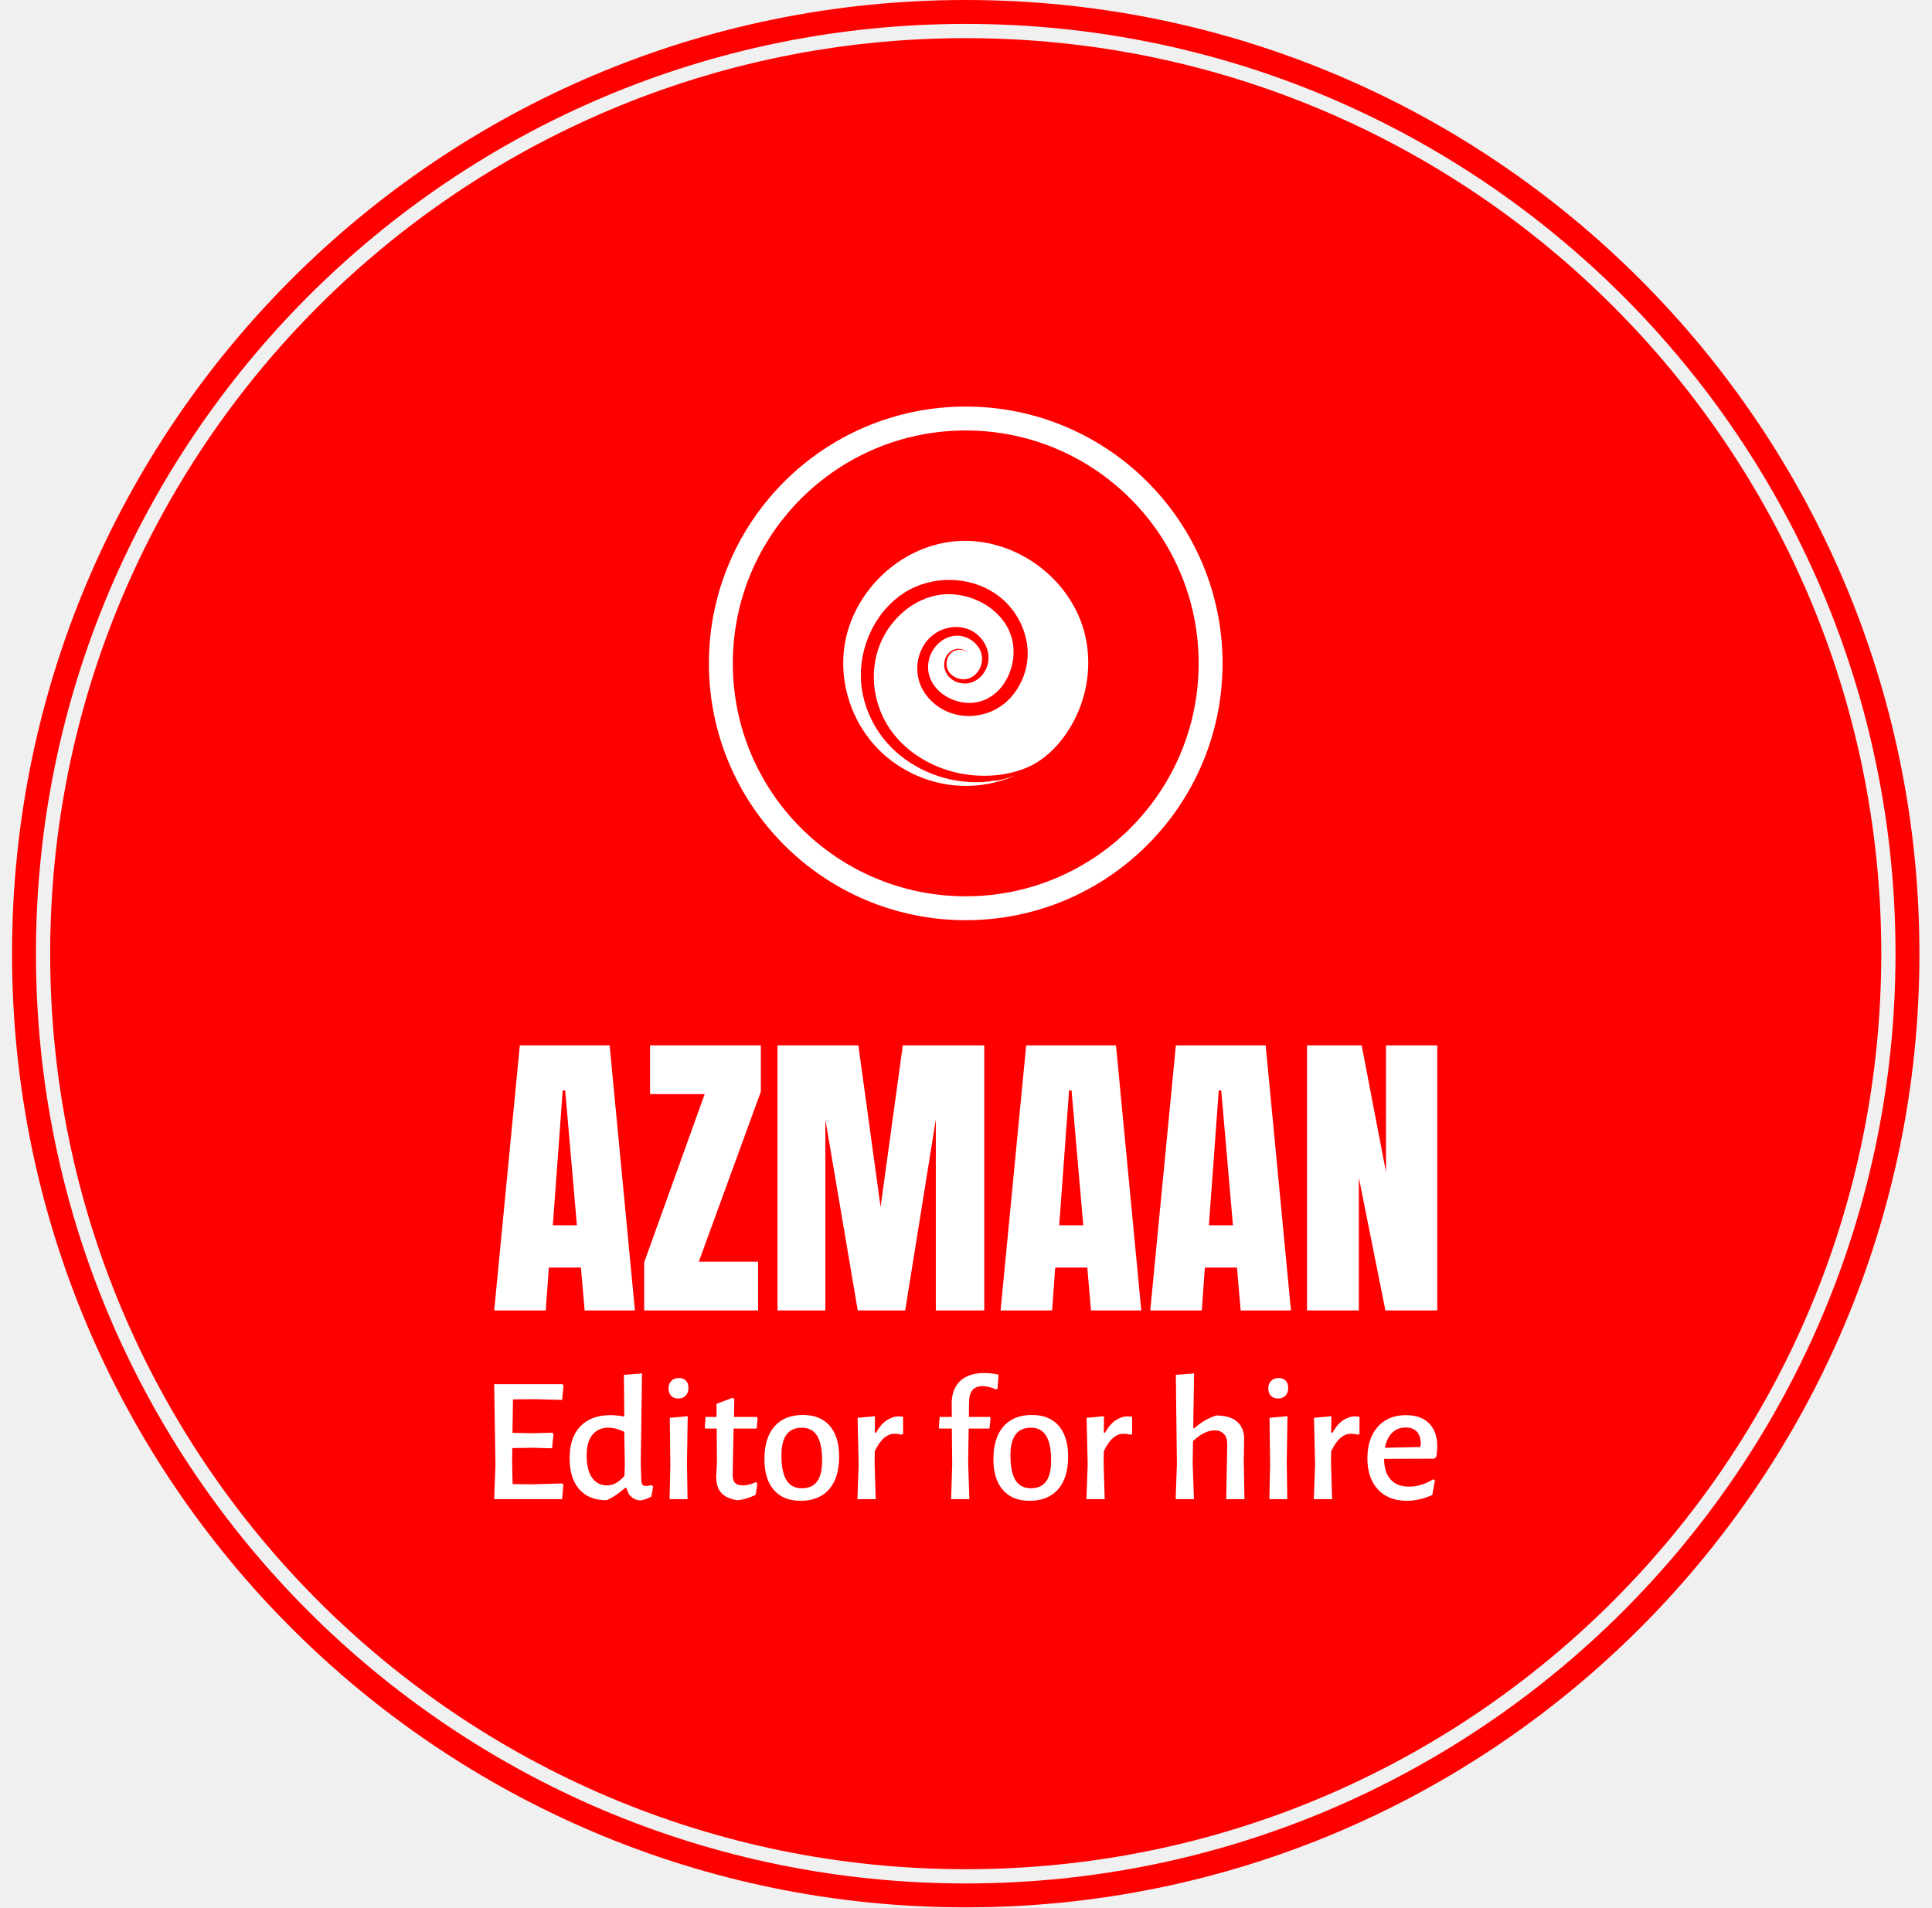
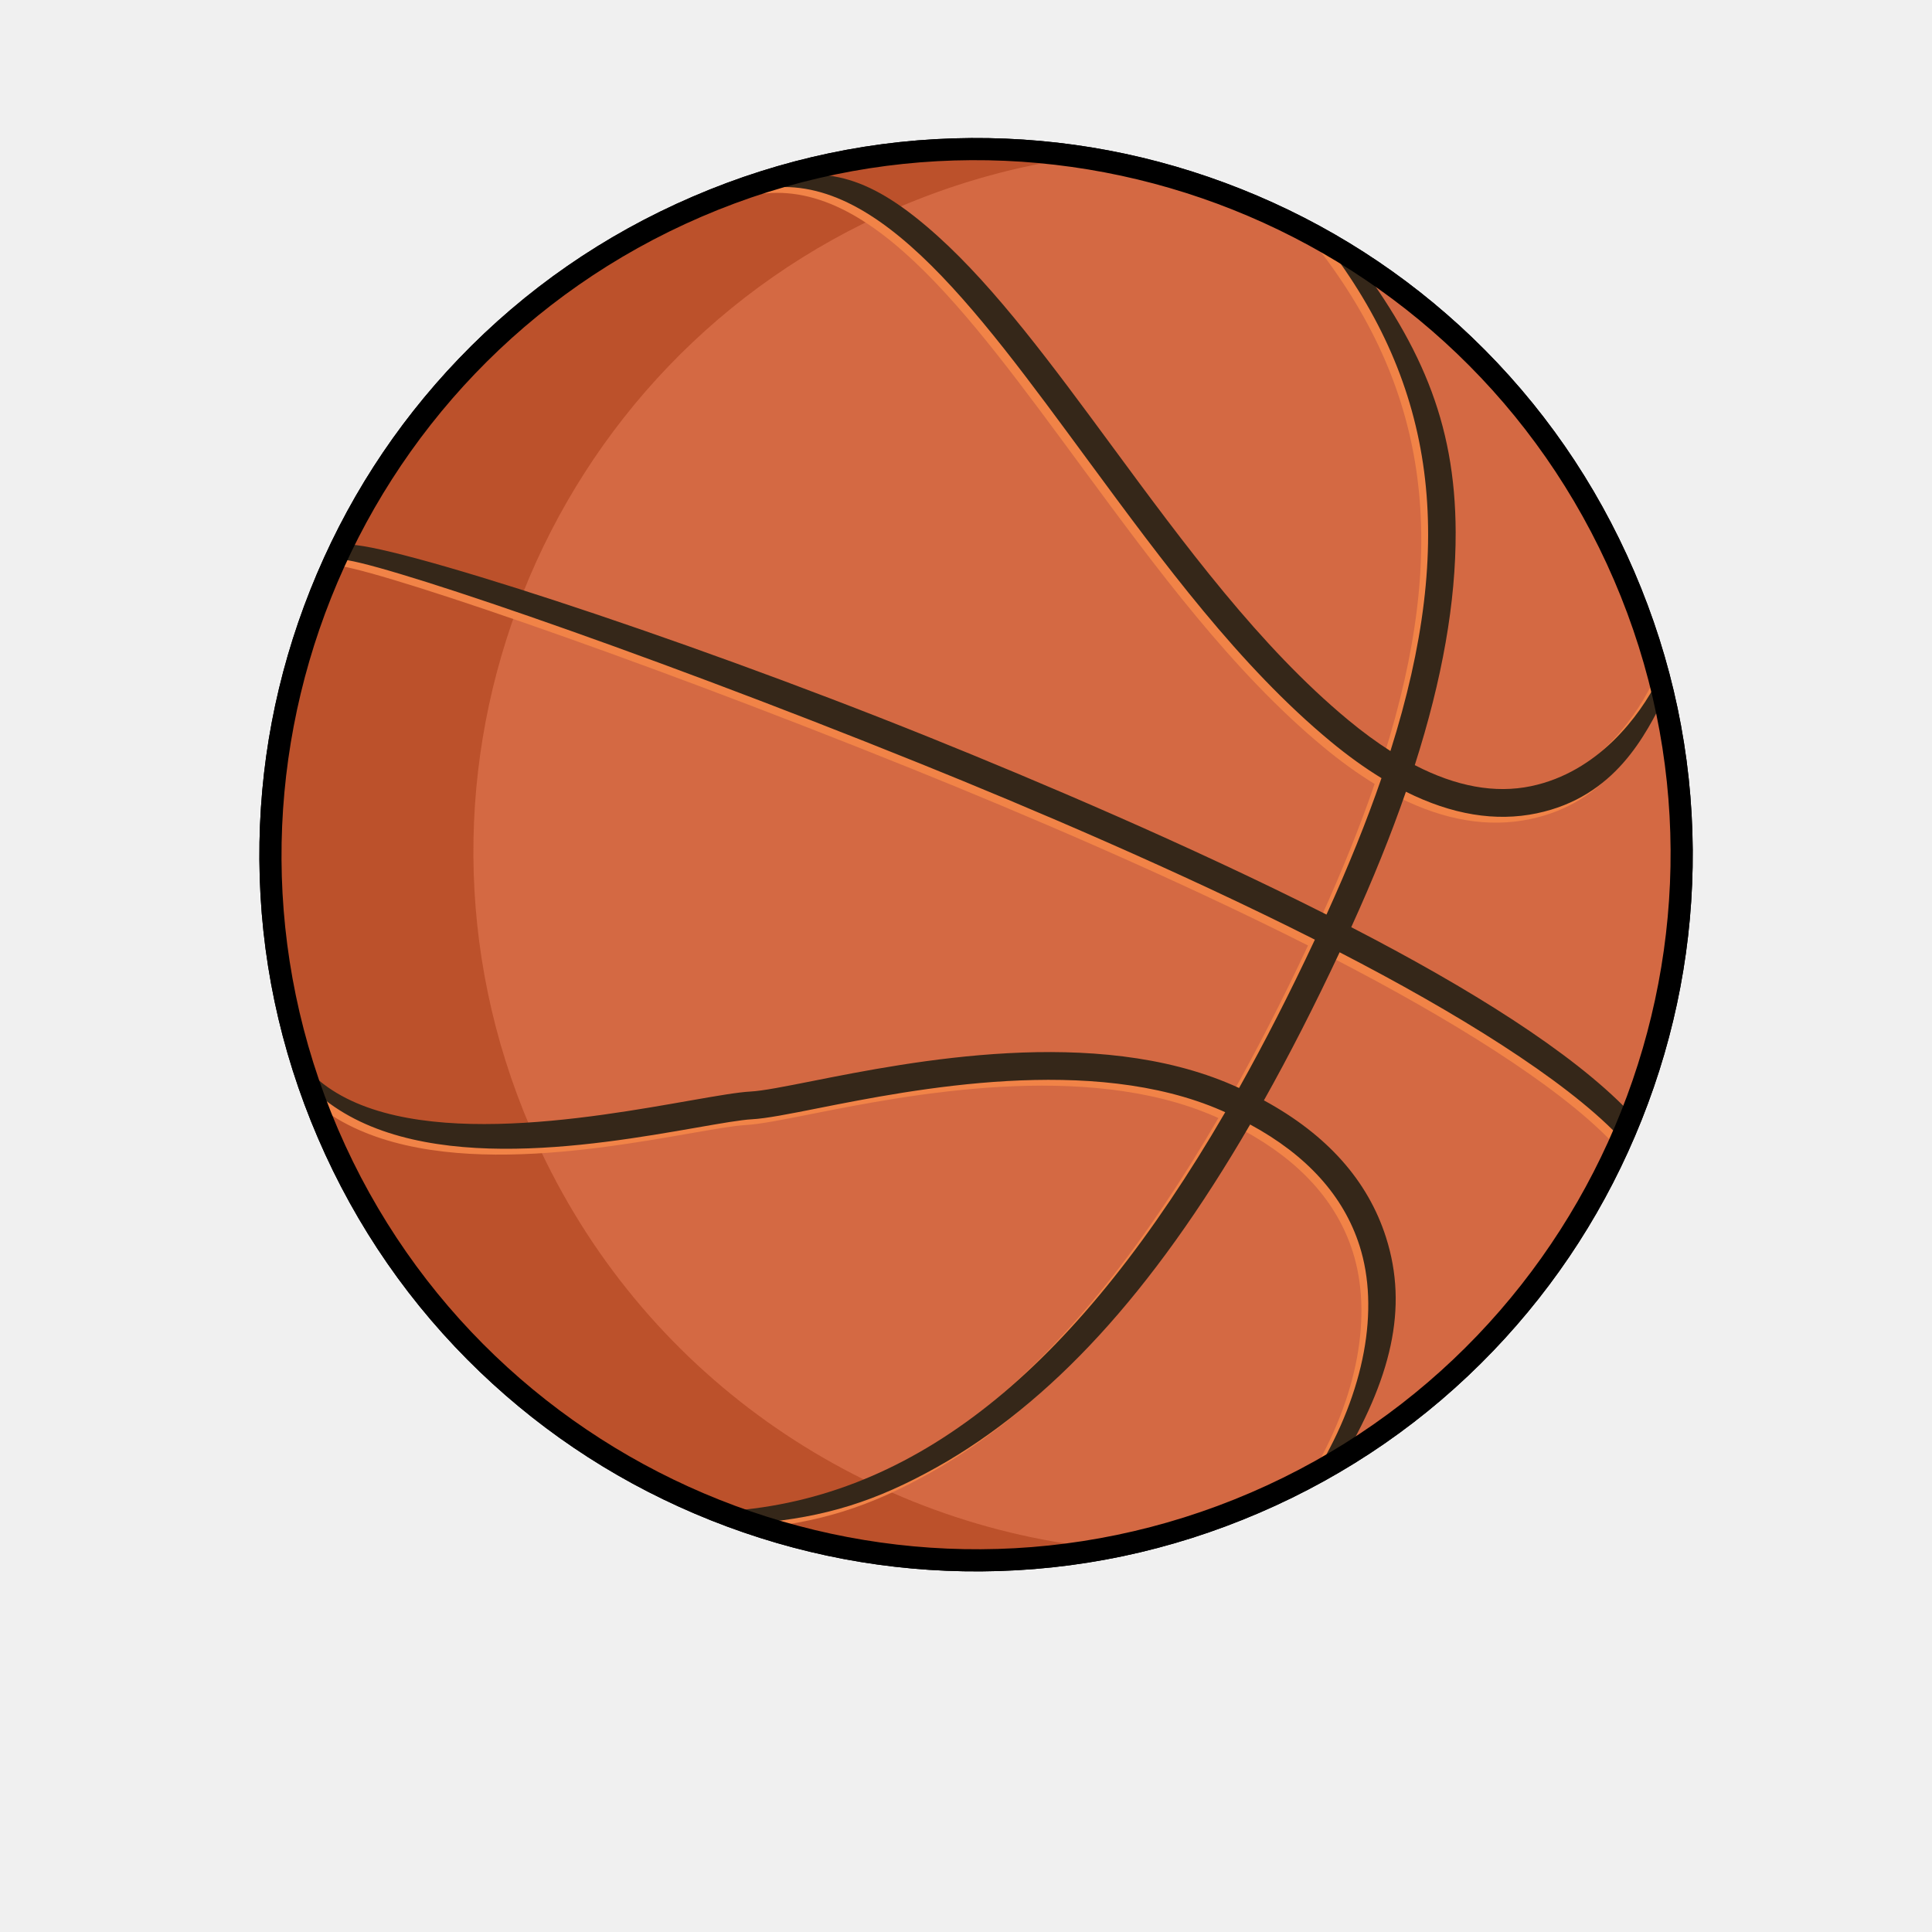
- <svg xmlns="http://www.w3.org/2000/svg" version="1.1" width="308.761" height="304.916" viewBox="0 0 1000 1000">
-   <g transform="matrix(1,0,0,1,-0.1422156,-0.1422156)">
-     <svg viewBox="0 0 334 334" data-background-color="#ffffff" preserveAspectRatio="xMidYMid meet" height="1000" width="1000">
-       <g id="tight-bounds" transform="matrix(1,0,0,1,0.0475,0.0475)">
-         <svg viewBox="0 0 333.905 333.905" height="333.905" width="333.905">
-           <g>
-             <svg />
-           </g>
-           <g>
-             <svg viewBox="0 0 333.905 333.905" height="333.905" width="333.905">
-               <g>
-                 <path d="M0 166.952c0-92.205 74.747-166.952 166.952-166.952 92.205 0 166.952 74.747 166.953 166.952 0 92.205-74.747 166.952-166.953 166.953-92.205 0-166.952-74.747-166.952-166.953zM166.952 329.72c89.894 0 162.767-72.873 162.768-162.768 0-89.894-72.873-162.767-162.768-162.767-89.894 0-162.767 72.873-162.767 162.767 0 89.894 72.873 162.767 162.767 162.768z" data-fill-palette-color="tertiary" fill="#ff0000" stroke="transparent" />
-                 <ellipse rx="160.274" ry="160.274" cx="166.952" cy="166.952" fill="#ff0000" stroke="transparent" stroke-width="0" fill-opacity="1" data-fill-palette-color="tertiary" />
-               </g>
-               <g transform="matrix(1,0,0,1,84.40291,71.17305)">
-                 <svg viewBox="0 0 165.099 191.558" height="191.558" width="165.099">
-                   <g>
-                     <svg viewBox="0 0 213.158 247.32" height="191.558" width="165.099">
-                       <g transform="matrix(1,0,0,1,0,144.3824)">
-                         <svg viewBox="0 0 213.158 102.938" height="102.938" width="213.158">
-                           <g>
-                             <svg viewBox="0 0 213.158 102.938" height="102.938" width="213.158">
-                               <g>
-                                 <svg viewBox="0 0 213.158 59.916" height="59.916" width="213.158">
-                                   <g transform="matrix(1,0,0,1,0,0)">
-                                     <svg width="213.158" viewBox="0.75 -42.95 152.79 42.95" height="59.916" data-palette-color="#ffffff">
-                                       <path d="M9.1 0L0.75 0 4.9-42.95 19.45-42.95 23.55 0 15.4 0 14.8-6.95 9.6-6.95 9.1 0ZM11.85-35.65L10.25-13.8 14.15-13.8 12.25-35.65 11.85-35.65ZM43.5 0L25.05 0 25.05-7.8 34.85-35.05 26-35.05 26-42.95 43.95-42.95 43.95-35.45 33.9-7.9 43.5-7.9 43.5 0ZM54.4 0L46.65 0 46.65-42.95 59.75-42.95 63.35-16.75 66.95-42.95 80.15-42.95 80.15 0 72.3 0 72.3-30.95 67.34 0 59.65 0 54.4-30.95 54.4 0ZM91.14 0L82.79 0 86.94-42.95 101.49-42.95 105.59 0 97.44 0 96.84-6.95 91.64-6.95 91.14 0ZM93.89-35.65L92.29-13.8 96.19-13.8 94.29-35.65 93.89-35.65ZM115.39 0L107.04 0 111.19-42.95 125.74-42.95 129.84 0 121.69 0 121.09-6.95 115.89-6.95 115.39 0ZM118.14-35.65L116.54-13.8 120.44-13.8 118.54-35.65 118.14-35.65ZM140.84 0L132.44 0 132.44-42.95 141.29-42.95 145.24-22.4 145.24-42.95 153.54-42.95 153.54 0 145.14 0 140.84-21.5 140.84 0Z" opacity="1" transform="matrix(1,0,0,1,0,0)" fill="#ffffff" class="undefined-text-0" data-fill-palette-color="quaternary" id="text-0" />
-                                     </svg>
-                                   </g>
-                                 </svg>
-                               </g>
-                               <g transform="matrix(1,0,0,1,0,74.06065)">
-                                 <svg viewBox="0 0 213.158 28.877" height="28.877" width="213.158">
-                                   <g transform="matrix(1,0,0,1,0,0)">
-                                     <svg width="213.158" viewBox="4.3 -35.2 263.15 35.65" height="28.877" data-palette-color="#ffffff">
-                                       <path d="M15.55-4.15L23.3-4.4 23.6-3.95 23.25 0 4.3 0 4.65-9.65 4.3-32.1 23.35-32.1 23.65-31.65 23.25-27.7 15.65-27.9 9.55-27.85 9.4-18.5 15.2-18.4 20.5-18.55 20.85-18.15 20.45-14.2 14.8-14.35 9.35-14.25 9.3-10.1 9.45-4.2 15.55-4.15ZM45.55-35.1L45.2-10.15 45.35-5.35Q45.4-4.4 45.65-4.05 45.9-3.7 46.65-3.7L46.65-3.7Q47.2-3.7 48.2-3.9L48.2-3.9 48.65-3.55 48.15-0.75Q46.7 0.15 45 0.35L45 0.35Q43.45 0.2 42.48-0.73 41.5-1.65 41.25-3.15L41.25-3.15 40.85-3.15Q39.4-1.9 38.25-1.13 37.1-0.35 35.7 0.3L35.7 0.3Q30.7 0.3 28.03-2.78 25.35-5.85 25.35-11.45L25.35-11.45Q25.35-17.2 28.35-20.33 31.35-23.45 36.7-23.45L36.7-23.45Q38.45-23.45 40.6-23.05L40.6-23.05 40.5-34.7 45.55-35.1ZM36.2-19.95Q33.35-19.95 31.73-18 30.1-16.05 30.1-12.2L30.1-12.2Q30.1-8.15 31.6-6 33.1-3.85 35.8-3.85L35.8-3.85Q37.05-3.85 38.2-4.45 39.35-5.05 40.65-6.5L40.65-6.5 40.75-9.7 40.6-18.8Q38.2-19.95 36.2-19.95L36.2-19.95ZM53.25 0L53.45-9.65 53.3-22.7 58.3-23.15 58.1-10.1 58.25 0 53.25 0ZM55.85-33.8Q57.1-33.8 57.8-33.08 58.5-32.35 58.5-31.05L58.5-31.05Q58.5-29.7 57.75-28.9 57-28.1 55.7-28.1L55.7-28.1Q54.4-28.1 53.68-28.85 52.95-29.6 52.95-30.9L52.95-30.9Q52.95-32.2 53.73-33 54.5-33.8 55.85-33.8L55.85-33.8ZM73.75-3.85Q75.4-3.85 77.25-4.75L77.25-4.75 77.75-4.4 77.25-1.2Q74.5 0.1 72.15 0.3L72.15 0.3Q69.05-0.2 67.65-1.78 66.25-3.35 66.25-6.35L66.25-6.35 66.45-9.95 66.4-19.7 63.25-19.7 63.05-20 63.3-22.95 66.35-22.95 66.35-26.6 70.85-28.3 71.3-27.9 71.2-22.95 77.6-22.95 77.8-22.6 77.55-19.7 71.1-19.7 70.85-7.15Q70.8-5.3 71.48-4.58 72.15-3.85 73.75-3.85L73.75-3.85ZM90.45-23.5Q95.3-23.5 97.93-20.48 100.55-17.45 100.55-11.9L100.55-11.9Q100.55-5.95 97.75-2.75 94.95 0.45 89.8 0.45L89.8 0.45Q84.95 0.45 82.33-2.58 79.7-5.6 79.7-11.15L79.7-11.15Q79.7-17.1 82.5-20.3 85.3-23.5 90.45-23.5L90.45-23.5ZM90.15-19.95Q84.45-19.95 84.45-12.25L84.45-12.25Q84.45-7.55 85.85-5.3 87.25-3.05 90.15-3.05L90.15-3.05Q93-3.05 94.4-4.95 95.8-6.85 95.8-10.75L95.8-10.75Q95.8-15.45 94.4-17.7 93-19.95 90.15-19.95L90.15-19.95ZM117.15-23.1Q117.7-23.1 118.4-23L118.4-23 118.4-18.15 117.85-18Q117.05-18.25 116-18.25L116-18.25Q114.45-18.25 113.1-17.1 111.75-15.95 110.5-13.4L110.5-13.4 110.45-10.1 110.75 0 105.65 0 106-9.65 105.7-22.7 110.55-23.15 110.5-18.55 110.85-18.55Q112.2-20.95 113.85-22.03 115.5-23.1 117.15-23.1L117.15-23.1ZM141-35.2Q142.95-35.2 145.05-34.75L145.05-34.75 144.75-30.9 144.4-30.6Q142.25-31.55 140.55-31.55L140.55-31.55Q138.75-31.55 137.8-30.48 136.85-29.4 136.8-27.25L136.8-27.25 136.75-22.95 142.65-22.95 142.8-22.6 142.5-19.7 136.7-19.7 136.55-10.15 136.9 0 131.8 0 132.1-9.7 132-19.7 128.55-19.7 128.35-20 128.6-22.95 132-22.95 131.95-26.4Q131.9-30.65 134.28-32.93 136.65-35.2 141-35.2L141-35.2ZM154.35-23.5Q159.2-23.5 161.83-20.48 164.45-17.45 164.45-11.9L164.45-11.9Q164.45-5.95 161.65-2.75 158.85 0.45 153.7 0.45L153.7 0.45Q148.85 0.45 146.23-2.58 143.6-5.6 143.6-11.15L143.6-11.15Q143.6-17.1 146.4-20.3 149.2-23.5 154.35-23.5L154.35-23.5ZM154.05-19.95Q148.35-19.95 148.35-12.25L148.35-12.25Q148.35-7.55 149.75-5.3 151.15-3.05 154.05-3.05L154.05-3.05Q156.9-3.05 158.3-4.95 159.7-6.85 159.7-10.75L159.7-10.75Q159.7-15.45 158.3-17.7 156.9-19.95 154.05-19.95L154.05-19.95ZM181.05-23.1Q181.6-23.1 182.3-23L182.3-23 182.3-18.15 181.75-18Q180.95-18.25 179.9-18.25L179.9-18.25Q178.35-18.25 177-17.1 175.65-15.95 174.4-13.4L174.4-13.4 174.35-10.1 174.65 0 169.55 0 169.9-9.65 169.6-22.7 174.45-23.15 174.4-18.55 174.75-18.55Q176.1-20.95 177.75-22.03 179.4-23.1 181.05-23.1L181.05-23.1ZM208.55 0L208.85-15.15Q208.9-17.05 207.98-18.13 207.05-19.2 205.3-19.2L205.3-19.2Q202.45-19.2 199.3-16.2L199.3-16.2 199.2-10.15 199.55 0 194.45 0 194.8-9.7 194.5-34.7 199.6-35.1 199.35-19.8 199.65-19.8Q202.6-22.4 205.8-23.35L205.8-23.35Q209.65-23.35 211.63-21.6 213.6-19.85 213.55-16.6L213.55-16.6 213.45-10.1 213.65 0 208.55 0ZM220.6 0L220.8-9.65 220.65-22.7 225.65-23.15 225.45-10.1 225.6 0 220.6 0ZM223.2-33.8Q224.45-33.8 225.15-33.08 225.85-32.35 225.85-31.05L225.85-31.05Q225.85-29.7 225.1-28.9 224.35-28.1 223.05-28.1L223.05-28.1Q221.75-28.1 221.03-28.85 220.3-29.6 220.3-30.9L220.3-30.9Q220.3-32.2 221.08-33 221.85-33.8 223.2-33.8L223.2-33.8ZM244.5-23.1Q245.05-23.1 245.75-23L245.75-23 245.75-18.15 245.2-18Q244.4-18.25 243.35-18.25L243.35-18.25Q241.8-18.25 240.45-17.1 239.1-15.95 237.85-13.4L237.85-13.4 237.8-10.1 238.1 0 233 0 233.35-9.65 233.05-22.7 237.9-23.15 237.85-18.55 238.2-18.55Q239.55-20.95 241.2-22.03 242.85-23.1 244.5-23.1L244.5-23.1ZM267.2-11.9L266.65-11.3 252.6-11.25Q252.65-7.45 254.45-5.48 256.25-3.5 259.55-3.5L259.55-3.5Q263-3.5 266.3-5.55L266.3-5.55 266.8-5.25 266.05-1.15Q262.4 0.45 258.95 0.45L258.95 0.45Q253.8 0.45 250.88-2.73 247.95-5.9 247.95-11.4L247.95-11.4Q247.95-16.95 250.85-20.2 253.75-23.45 258.7-23.45L258.7-23.45Q262.9-23.45 265.18-21.15 267.45-18.85 267.45-14.65L267.45-14.65Q267.45-13.5 267.2-11.9L267.2-11.9ZM262.75-14.55L262.85-15.25Q262.85-17.6 261.78-18.8 260.7-20 258.65-20L258.65-20Q256.35-20 254.85-18.53 253.35-17.05 252.85-14.35L252.85-14.35 262.75-14.55Z" opacity="1" transform="matrix(1,0,0,1,0,0)" fill="#ffffff" class="undefined-text-1" data-fill-palette-color="quaternary" id="text-1" />
-                                     </svg>
-                                   </g>
-                                 </svg>
-                               </g>
-                             </svg>
-                           </g>
-                         </svg>
-                       </g>
-                       <g transform="matrix(1,0,0,1,48.53273,0)">
-                         <svg viewBox="0 0 116.093 116.093" height="116.093" width="116.093">
-                           <g>
-                             <svg />
-                           </g>
-                           <g id="icon-0">
-                             <svg viewBox="0 0 116.093 116.093" height="116.093" width="116.093">
-                               <g>
-                                 <path d="M0 58.046c0-32.058 25.988-58.046 58.046-58.046 32.058 0 58.046 25.988 58.047 58.046 0 32.058-25.988 58.046-58.047 58.047-32.058 0-58.046-25.988-58.046-58.047zM58.046 110.69c29.074 0 52.643-23.569 52.644-52.644 0-29.074-23.569-52.643-52.644-52.643-29.074 0-52.643 23.569-52.643 52.643 0 29.074 23.569 52.643 52.643 52.644z" data-fill-palette-color="quaternary" fill="#ffffff" stroke="transparent" />
-                               </g>
-                               <g transform="matrix(1,0,0,1,30.3501,30.34976)">
-                                 <svg viewBox="0 0 55.393 55.393" height="55.393" width="55.393">
-                                   <g>
-                                     <svg version="1.1" x="0" y="0" viewBox="5.413 5.196 79.769 79.77" enable-background="new 0 0 90 90" xml:space="preserve" height="55.393" width="55.393" class="icon-gn-0" data-fill-palette-color="quaternary" id="gn-0">
-                                       <path d="M54.624 83.27c-10.792 1.801-22.246-1.411-30.727-8.272-8.062-6.522-13.088-16.744-12.728-27.17 0.349-10.096 5.499-20.182 14.078-25.707 8.769-5.647 20.783-5.62 29.498 0.129 8.154 5.379 12.661 15.857 9.907 25.391-1.424 4.931-4.572 9.475-9.052 12.082-4.663 2.714-10.561 3.268-15.615 1.341-4.544-1.733-8.418-5.448-9.851-10.154-1.47-4.826-0.243-10.416 3.327-14.027 3.452-3.492 8.998-4.743 13.484-2.567 4.259 2.065 6.884 7.148 5.307 11.755-0.85 2.483-2.859 4.611-5.423 5.317-2.69 0.741-5.774-0.221-7.439-2.493-1.629-2.222-1.495-5.503 0.597-7.389 1.054-0.95 2.599-1.429 3.984-1.015 0.41 0.122 2.233 0.566 2.058 1.209 0.087-0.652-1.341-0.82-1.755-0.934-1.29-0.356-2.733 0.004-3.719 0.904-1.739 1.586-1.995 4.459-0.597 6.34 1.417 1.906 4.102 2.721 6.348 1.971 2.287-0.765 3.875-3.013 4.245-5.344 0.746-4.703-3.812-8.759-8.323-8.569-4.774 0.201-8.548 4.373-9.111 8.971-1.056 8.621 8.8 14.488 16.466 12.536 8.546-2.177 12.86-12.372 10.766-20.465-2.34-9.045-11.891-14.664-20.877-14.543-9.785 0.131-18.28 7.23-21.955 16.011-4.038 9.649-2.194 21.17 4.201 29.364 6.485 8.309 16.93 13.113 27.352 13.664 5.766 0.305 11.749-0.537 17.004-3.006 4.955-2.328 8.907-6.258 11.976-10.734 6.303-9.194 8.662-20.938 6.135-31.824C79.845 17.355 61.052 3.689 41.936 5.329 23.164 6.939 7.154 22.991 5.551 41.756c-0.918 10.74 2.777 21.76 9.928 29.817 7.078 7.976 17.424 12.875 28.071 13.353 6.118 0.275 12.303-0.876 17.903-3.359-2.472 0.844-4.993 1.695-7.622 1.838 0.506-0.028 0.982-0.246 1.492-0.242-1.79-0.014-3.465 0.776-5.242 0.87 1.034-0.055 2.103-0.271 3.095-0.566 0.337-0.101 1.458-0.578 1.755-0.242-0.207-0.235-1.358 0.182-1.613 0.243-0.926 0.221-1.953 0.452-2.902 0.51 0.426-0.026 4.536-0.711 4.53-0.755 0.008 0.065-4.022 0.607-4.613 0.769 0.714-0.196 1.505-0.245 2.235-0.367 0.292-0.048 2.164-0.591 2.374-0.402C54.91 83.194 54.661 83.264 54.624 83.27 43.928 85.055 57.114 82.88 54.624 83.27z" fill="#ffffff" data-fill-palette-color="quaternary" />
-                                     </svg>
-                                   </g>
-                                 </svg>
-                               </g>
-                             </svg>
-                           </g>
-                         </svg>
-                       </g>
-                       <g />
-                     </svg>
-                   </g>
-                 </svg>
-               </g>
-             </svg>
-           </g>
-           <defs />
-         </svg>
-         <rect width="333.905" height="333.905" fill="none" stroke="none" visibility="hidden" />
+ <svg xmlns="http://www.w3.org/2000/svg" version="1.1" id="svg9" width="300" height="300" viewBox="0 0 1600 1600">
+   <defs id="defs13">
+     <clipPath clipPathUnits="userSpaceOnUse" id="clipPath25">
+       <path d="M 0,1200 H 1200 V 0 H 0 Z" id="path23" />
+     </clipPath>
+   </defs>
+   <g id="g17" transform="matrix(1.333333,0,0,-1.333333,0,1600)">
+     <g id="g19">
+       <g id="g21" clip-path="url(#clipPath25)">
+         <g id="g27" transform="translate(434.2036,1068.764)">
+           <path d="m 0,0 c -220.714,-95.018 -322.611,-350.971 -227.596,-571.682 95.016,-220.713 350.969,-322.609 571.681,-227.594 220.714,95.016 322.611,350.967 227.591,571.679 C 476.663,-6.882 220.712,95.016 0,0" style="fill:#d46943;fill-opacity:1;fill-rule:nonzero;stroke:none" id="path29" />
+         </g>
+         <g id="g31" transform="translate(660.4375,1100.9)">
+           <path d="m 0,0 c -34.771,-5.593 -69.42,-15.521 -103.248,-30.082 -220.71,-95.018 -322.607,-350.966 -227.591,-571.68 63.195,-146.799 197.582,-241.033 345.446,-259.734 -192.135,-30.904 -387.978,70.787 -468.437,257.678 -95.015,220.716 6.882,476.664 227.596,571.679 C -152.318,-0.316 -74.452,9.416 0,0" style="fill:#bc512b;fill-opacity:1;fill-rule:nonzero;stroke:none" id="path33" />
+         </g>
+         <g id="g35" transform="translate(578.2617,1049.652)">
+           <path d="m 0,0 c 36.154,-32.585 71.081,-80.006 108.063,-130.207 45.162,-61.312 91.865,-124.711 146.761,-170.222 8.915,-7.39 17.677,-13.823 26.282,-19.314 41.414,130.934 27.873,226.866 -40.444,315.6 l 13.369,-2.65 c 45.09,-58.571 67.401,-107.598 67.596,-176.994 0.122,-43.3 -8.254,-91.183 -25.395,-144.712 25.734,-13.334 49.907,-17.725 72.218,-13.063 41.794,8.729 67.626,43.905 78.686,65.854 l 4.893,-9.293 c -12.455,-24.72 -31.18,-63.235 -80.051,-73.445 -25.588,-5.344 -52.785,-0.828 -81.257,13.414 -9.219,-26.635 -20.523,-54.635 -33.953,-84.135 73.982,-38.161 136.953,-77.665 172.12,-114.126 l -6.472,-15.092 c -33.823,35.071 -100.755,76.447 -172.865,113.635 -15.618,-33.262 -31.267,-63.879 -47.027,-91.982 39.121,-21.258 64.603,-49.819 75.849,-85.127 14.001,-43.953 3.206,-88.01 -28.989,-141.539 l -13.707,-3.207 c 29.563,49.156 38.716,100.423 26.265,139.511 -9.86,30.979 -32.704,56.272 -67.973,75.379 -30.574,-52.623 -61.635,-95.971 -93.82,-131.027 -31.811,-34.654 -65.668,-62.154 -100.625,-81.744 -38.187,-21.403 -69.404,-31.059 -111.869,-34.83 l -12.79,7.904 c 115.982,10.299 213.303,91.994 303.629,247.324 -0.697,0.315 -1.386,0.629 -2.091,0.94 -80.629,35.287 -191.436,13.31 -250.967,1.503 -17.88,-3.546 -32.004,-6.345 -40.846,-6.82 -6.858,-0.365 -19.015,-2.492 -34.408,-5.178 -64.98,-11.345 -177.992,-31.082 -236.697,22.094 l -0.268,9.274 c 52.458,-47.52 171.919,-25.219 234.001,-14.377 15.957,2.783 28.565,4.986 36.45,5.408 7.615,0.408 21.207,3.105 38.414,6.517 61.386,12.174 175.649,34.836 261.237,-2.625 1.272,-0.554 2.524,-1.123 3.774,-1.691 15.82,28.196 31.488,58.893 47.085,92.134 -84.802,42.775 -178.104,82.342 -244.845,109.26 -183.627,74.064 -344.545,127.878 -360.219,126.775 l 3.514,9.271 c 23.303,2.297 201.586,-54.931 362.111,-119.63 67.165,-27.072 160.958,-66.844 246.655,-110.094 13.574,29.834 24.96,58.009 34.155,84.742 -10.425,6.369 -21.003,13.986 -31.733,22.881 -56.517,46.853 -103.859,111.121 -149.639,173.268 C 21.556,-41.852 -42.31,47.593 -116.362,27.803 l 8.175,6.166 C -69.205,44.389 -41.539,37.443 0,0" style="fill:#f18347;fill-opacity:1;fill-rule:nonzero;stroke:none" id="path37" />
+         </g>
+         <g id="g39" transform="translate(582.5161,1053.273)">
+           <path d="m 0,0 c 36.152,-32.588 71.082,-80.006 108.06,-130.207 45.166,-61.313 91.868,-124.712 146.763,-170.222 8.914,-7.39 17.678,-13.828 26.282,-19.314 41.412,130.934 27.874,226.866 -40.444,315.6 l 13.368,-2.655 c 45.09,-58.566 67.399,-107.593 67.596,-176.989 0.124,-43.303 -8.253,-91.183 -25.395,-144.713 25.734,-13.333 49.907,-17.727 72.218,-13.065 41.796,8.732 67.629,43.908 78.685,65.857 l 4.896,-9.293 c -12.455,-24.72 -31.181,-63.235 -80.053,-73.445 -25.589,-5.346 -52.782,-0.828 -81.255,13.413 -9.219,-26.633 -20.522,-54.636 -33.956,-84.136 73.983,-38.159 136.953,-77.662 172.123,-114.127 l -6.471,-15.092 c -33.826,35.071 -100.755,76.45 -172.866,113.638 -15.62,-33.265 -31.266,-63.878 -47.028,-91.981 39.122,-21.258 64.606,-49.821 75.85,-85.131 14,-43.951 3.207,-88.008 -28.991,-141.539 l -13.708,-3.205 c 29.565,49.156 38.717,100.421 26.266,139.511 -9.858,30.981 -32.701,56.272 -67.972,75.379 -30.573,-52.623 -61.635,-95.971 -93.818,-131.027 -31.814,-34.652 -65.668,-62.156 -100.626,-81.744 -38.189,-21.401 -69.404,-31.061 -111.871,-34.83 l -12.788,7.904 c 115.983,10.301 213.301,91.994 303.629,247.324 -0.697,0.315 -1.387,0.629 -2.091,0.942 -80.628,35.287 -191.436,13.31 -250.967,1.502 -17.88,-3.547 -32.004,-6.348 -40.848,-6.819 -6.858,-0.369 -19.013,-2.492 -34.406,-5.18 -64.982,-11.345 -177.992,-31.082 -236.699,22.09 l -0.266,9.276 c 52.458,-47.52 171.919,-25.217 233.999,-14.377 15.957,2.787 28.567,4.986 36.45,5.41 7.615,0.406 21.209,3.103 38.416,6.516 61.384,12.175 175.648,34.838 261.235,-2.624 1.273,-0.556 2.526,-1.123 3.774,-1.693 15.823,28.199 31.49,58.894 47.086,92.135 -84.803,42.777 -178.103,82.342 -244.844,109.262 -183.627,74.064 -344.547,127.873 -360.221,126.775 l 3.517,9.271 c 23.302,2.297 201.583,-54.932 362.109,-119.63 67.167,-27.072 160.961,-66.844 246.656,-110.094 13.572,29.834 24.959,58.008 34.153,84.742 -10.424,6.369 -21.006,13.986 -31.73,22.877 -56.522,46.857 -103.861,111.125 -149.642,173.272 C 21.556,-41.852 -42.311,47.592 -116.364,27.801 l 8.175,6.167 C -69.207,44.389 -41.539,37.44 0,0" style="fill:#352719;fill-opacity:1;fill-rule:nonzero;stroke:none" id="path41" />
+         </g>
+         <g id="g43" transform="translate(435.6641,1065.369)">
+           <path d="m 0,0 c -218.491,-94.059 -319.721,-348.334 -225.662,-566.824 94.058,-218.492 348.337,-319.723 566.826,-225.662 218.488,94.058 319.719,348.336 225.659,566.824 C 472.765,-7.173 218.488,94.06 0,0 m -274.552,-399.277 c -0.368,57.541 10.285,113.943 31.666,167.641 21.376,53.7 52.403,101.991 92.217,143.534 41.219,43.012 90.098,76.865 145.278,100.622 55.181,23.755 113.366,35.991 172.94,36.374 57.538,0.366 113.942,-10.289 167.64,-31.667 53.701,-21.381 101.992,-52.407 143.535,-92.217 43.011,-41.221 76.865,-90.102 100.621,-145.285 23.755,-55.177 35.993,-113.365 36.373,-172.935 0.366,-57.54 -10.287,-113.943 -31.666,-167.644 -21.38,-53.699 -52.406,-101.988 -92.219,-143.531 -41.219,-43.013 -90.099,-76.867 -145.28,-100.621 -55.178,-23.756 -113.366,-35.996 -172.938,-36.373 -57.54,-0.367 -113.943,10.287 -167.642,31.666 -53.698,21.377 -101.992,52.404 -143.535,92.217 -43.01,41.221 -76.862,90.1 -100.619,145.279 -23.756,55.182 -35.993,113.369 -36.371,172.94" style="fill:#000000;fill-opacity:1;fill-rule:nonzero;stroke:none" id="path45" />
+         </g>
+         <g id="g47" transform="translate(434.2036,1068.764)">
+           <path d="m 0,0 c -220.714,-95.018 -322.611,-350.971 -227.596,-571.682 95.016,-220.713 350.969,-322.609 571.681,-227.594 220.714,95.016 322.611,350.967 227.591,571.679 C 476.663,-6.882 220.712,95.016 0,0" style="fill:#d46943;fill-opacity:1;fill-rule:nonzero;stroke:none" id="path49" />
+         </g>
+         <g id="g51" transform="translate(660.4375,1100.9)">
+           <path d="m 0,0 c -34.771,-5.593 -69.42,-15.521 -103.248,-30.082 -220.71,-95.018 -322.607,-350.966 -227.591,-571.68 63.195,-146.799 197.582,-241.033 345.446,-259.734 -192.135,-30.904 -387.978,70.787 -468.437,257.678 -95.015,220.716 6.882,476.664 227.596,571.679 C -152.318,-0.316 -74.452,9.416 0,0" style="fill:#bc512b;fill-opacity:1;fill-rule:nonzero;stroke:none" id="path53" />
+         </g>
+         <g id="g55" transform="translate(578.2617,1049.652)">
+           <path d="m 0,0 c 36.154,-32.585 71.081,-80.006 108.063,-130.207 45.162,-61.312 91.865,-124.711 146.761,-170.222 8.915,-7.39 17.677,-13.823 26.282,-19.314 41.414,130.934 27.873,226.866 -40.444,315.6 l 13.369,-2.65 c 45.09,-58.571 67.401,-107.598 67.596,-176.994 0.122,-43.3 -8.254,-91.183 -25.395,-144.712 25.734,-13.334 49.907,-17.725 72.218,-13.063 41.794,8.729 67.626,43.905 78.686,65.854 l 4.893,-9.293 c -12.455,-24.72 -31.18,-63.235 -80.051,-73.445 -25.588,-5.344 -52.785,-0.828 -81.257,13.414 -9.219,-26.635 -20.523,-54.635 -33.953,-84.135 73.982,-38.161 136.953,-77.665 172.12,-114.126 l -6.472,-15.092 c -33.823,35.071 -100.755,76.447 -172.865,113.635 -15.618,-33.262 -31.267,-63.879 -47.027,-91.982 39.121,-21.258 64.603,-49.819 75.849,-85.127 14.001,-43.953 3.206,-88.01 -28.989,-141.539 l -13.707,-3.207 c 29.563,49.156 38.716,100.423 26.265,139.511 -9.86,30.979 -32.704,56.272 -67.973,75.379 -30.574,-52.623 -61.635,-95.971 -93.82,-131.027 -31.811,-34.654 -65.668,-62.154 -100.625,-81.744 -38.187,-21.403 -69.404,-31.059 -111.869,-34.83 l -12.79,7.904 c 115.982,10.299 213.303,91.994 303.629,247.324 -0.697,0.315 -1.386,0.629 -2.091,0.94 -80.629,35.287 -191.436,13.31 -250.967,1.503 -17.88,-3.546 -32.004,-6.345 -40.846,-6.82 -6.858,-0.365 -19.015,-2.492 -34.408,-5.178 -64.98,-11.345 -177.992,-31.082 -236.697,22.094 l -0.268,9.274 c 52.458,-47.52 171.919,-25.219 234.001,-14.377 15.957,2.783 28.565,4.986 36.45,5.408 7.615,0.408 21.207,3.105 38.414,6.517 61.386,12.174 175.649,34.836 261.237,-2.625 1.272,-0.554 2.524,-1.123 3.774,-1.691 15.82,28.196 31.488,58.893 47.085,92.134 -84.802,42.775 -178.104,82.342 -244.845,109.26 -183.627,74.064 -344.545,127.878 -360.219,126.775 l 3.514,9.271 c 23.303,2.297 201.586,-54.931 362.111,-119.63 67.165,-27.072 160.958,-66.844 246.655,-110.094 13.574,29.834 24.96,58.009 34.155,84.742 -10.425,6.369 -21.003,13.986 -31.733,22.881 -56.517,46.853 -103.859,111.121 -149.639,173.268 C 21.556,-41.852 -42.31,47.593 -116.362,27.803 l 8.175,6.166 C -69.205,44.389 -41.539,37.443 0,0" style="fill:#f18347;fill-opacity:1;fill-rule:nonzero;stroke:none" id="path57" />
+         </g>
+         <g id="g59" transform="translate(582.5161,1053.273)">
+           <path d="m 0,0 c 36.152,-32.588 71.082,-80.006 108.06,-130.207 45.166,-61.313 91.868,-124.712 146.763,-170.222 8.914,-7.39 17.678,-13.828 26.282,-19.314 41.412,130.934 27.874,226.866 -40.444,315.6 l 13.368,-2.655 c 45.09,-58.566 67.399,-107.593 67.596,-176.989 0.124,-43.303 -8.253,-91.183 -25.395,-144.713 25.734,-13.333 49.907,-17.727 72.218,-13.065 41.796,8.732 67.629,43.908 78.685,65.857 l 4.896,-9.293 c -12.455,-24.72 -31.181,-63.235 -80.053,-73.445 -25.589,-5.346 -52.782,-0.828 -81.255,13.413 -9.219,-26.633 -20.522,-54.636 -33.956,-84.136 73.983,-38.159 136.953,-77.662 172.123,-114.127 l -6.471,-15.092 c -33.826,35.071 -100.755,76.45 -172.866,113.638 -15.62,-33.265 -31.266,-63.878 -47.028,-91.981 39.122,-21.258 64.606,-49.821 75.85,-85.131 14,-43.951 3.207,-88.008 -28.991,-141.539 l -13.708,-3.205 c 29.565,49.156 38.717,100.421 26.266,139.511 -9.858,30.981 -32.701,56.272 -67.972,75.379 -30.573,-52.623 -61.635,-95.971 -93.818,-131.027 -31.814,-34.652 -65.668,-62.156 -100.626,-81.744 -38.189,-21.401 -69.404,-31.061 -111.871,-34.83 l -12.788,7.904 c 115.983,10.301 213.301,91.994 303.629,247.324 -0.697,0.315 -1.387,0.629 -2.091,0.942 -80.628,35.287 -191.436,13.31 -250.967,1.502 -17.88,-3.547 -32.004,-6.348 -40.848,-6.819 -6.858,-0.369 -19.013,-2.492 -34.406,-5.18 -64.982,-11.345 -177.992,-31.082 -236.699,22.09 l -0.266,9.276 c 52.458,-47.52 171.919,-25.217 233.999,-14.377 15.957,2.787 28.567,4.986 36.45,5.41 7.615,0.406 21.209,3.103 38.416,6.516 61.384,12.175 175.648,34.838 261.235,-2.624 1.273,-0.556 2.526,-1.123 3.774,-1.693 15.823,28.199 31.49,58.894 47.086,92.135 -84.803,42.777 -178.103,82.342 -244.844,109.262 -183.627,74.064 -344.547,127.873 -360.221,126.775 l 3.517,9.271 c 23.302,2.297 201.583,-54.932 362.109,-119.63 67.167,-27.072 160.961,-66.844 246.656,-110.094 13.572,29.834 24.959,58.008 34.153,84.742 -10.424,6.369 -21.006,13.986 -31.73,22.877 -56.522,46.857 -103.861,111.125 -149.642,173.272 C 21.556,-41.852 -42.311,47.592 -116.364,27.801 l 8.175,6.167 C -69.207,44.389 -41.539,37.44 0,0" style="fill:#352719;fill-opacity:1;fill-rule:nonzero;stroke:none" id="path61" />
+         </g>
+         <g id="g63" transform="translate(435.6641,1065.369)">
+           <path d="m 0,0 c -218.491,-94.059 -319.721,-348.334 -225.662,-566.824 94.058,-218.492 348.337,-319.723 566.826,-225.662 218.488,94.058 319.719,348.336 225.659,566.824 C 472.765,-7.173 218.488,94.06 0,0 m -274.552,-399.277 c -0.368,57.541 10.285,113.943 31.666,167.641 21.376,53.7 52.403,101.991 92.217,143.534 41.219,43.012 90.098,76.865 145.278,100.622 55.181,23.755 113.366,35.991 172.94,36.374 57.538,0.366 113.942,-10.289 167.64,-31.667 53.701,-21.381 101.992,-52.407 143.535,-92.217 43.011,-41.221 76.865,-90.102 100.621,-145.285 23.755,-55.177 35.993,-113.365 36.373,-172.935 0.366,-57.54 -10.287,-113.943 -31.666,-167.644 -21.38,-53.699 -52.406,-101.988 -92.219,-143.531 -41.219,-43.013 -90.099,-76.867 -145.28,-100.621 -55.178,-23.756 -113.366,-35.996 -172.938,-36.373 -57.54,-0.367 -113.943,10.287 -167.642,31.666 -53.698,21.377 -101.992,52.404 -143.535,92.217 -43.01,41.221 -76.862,90.1 -100.619,145.279 -23.756,55.182 -35.993,113.369 -36.371,172.94" style="fill:#000000;fill-opacity:1;fill-rule:nonzero;stroke:none" id="path65" />
+         </g>
      </g>
-     </svg>
+     </g>
  </g>
</svg>
